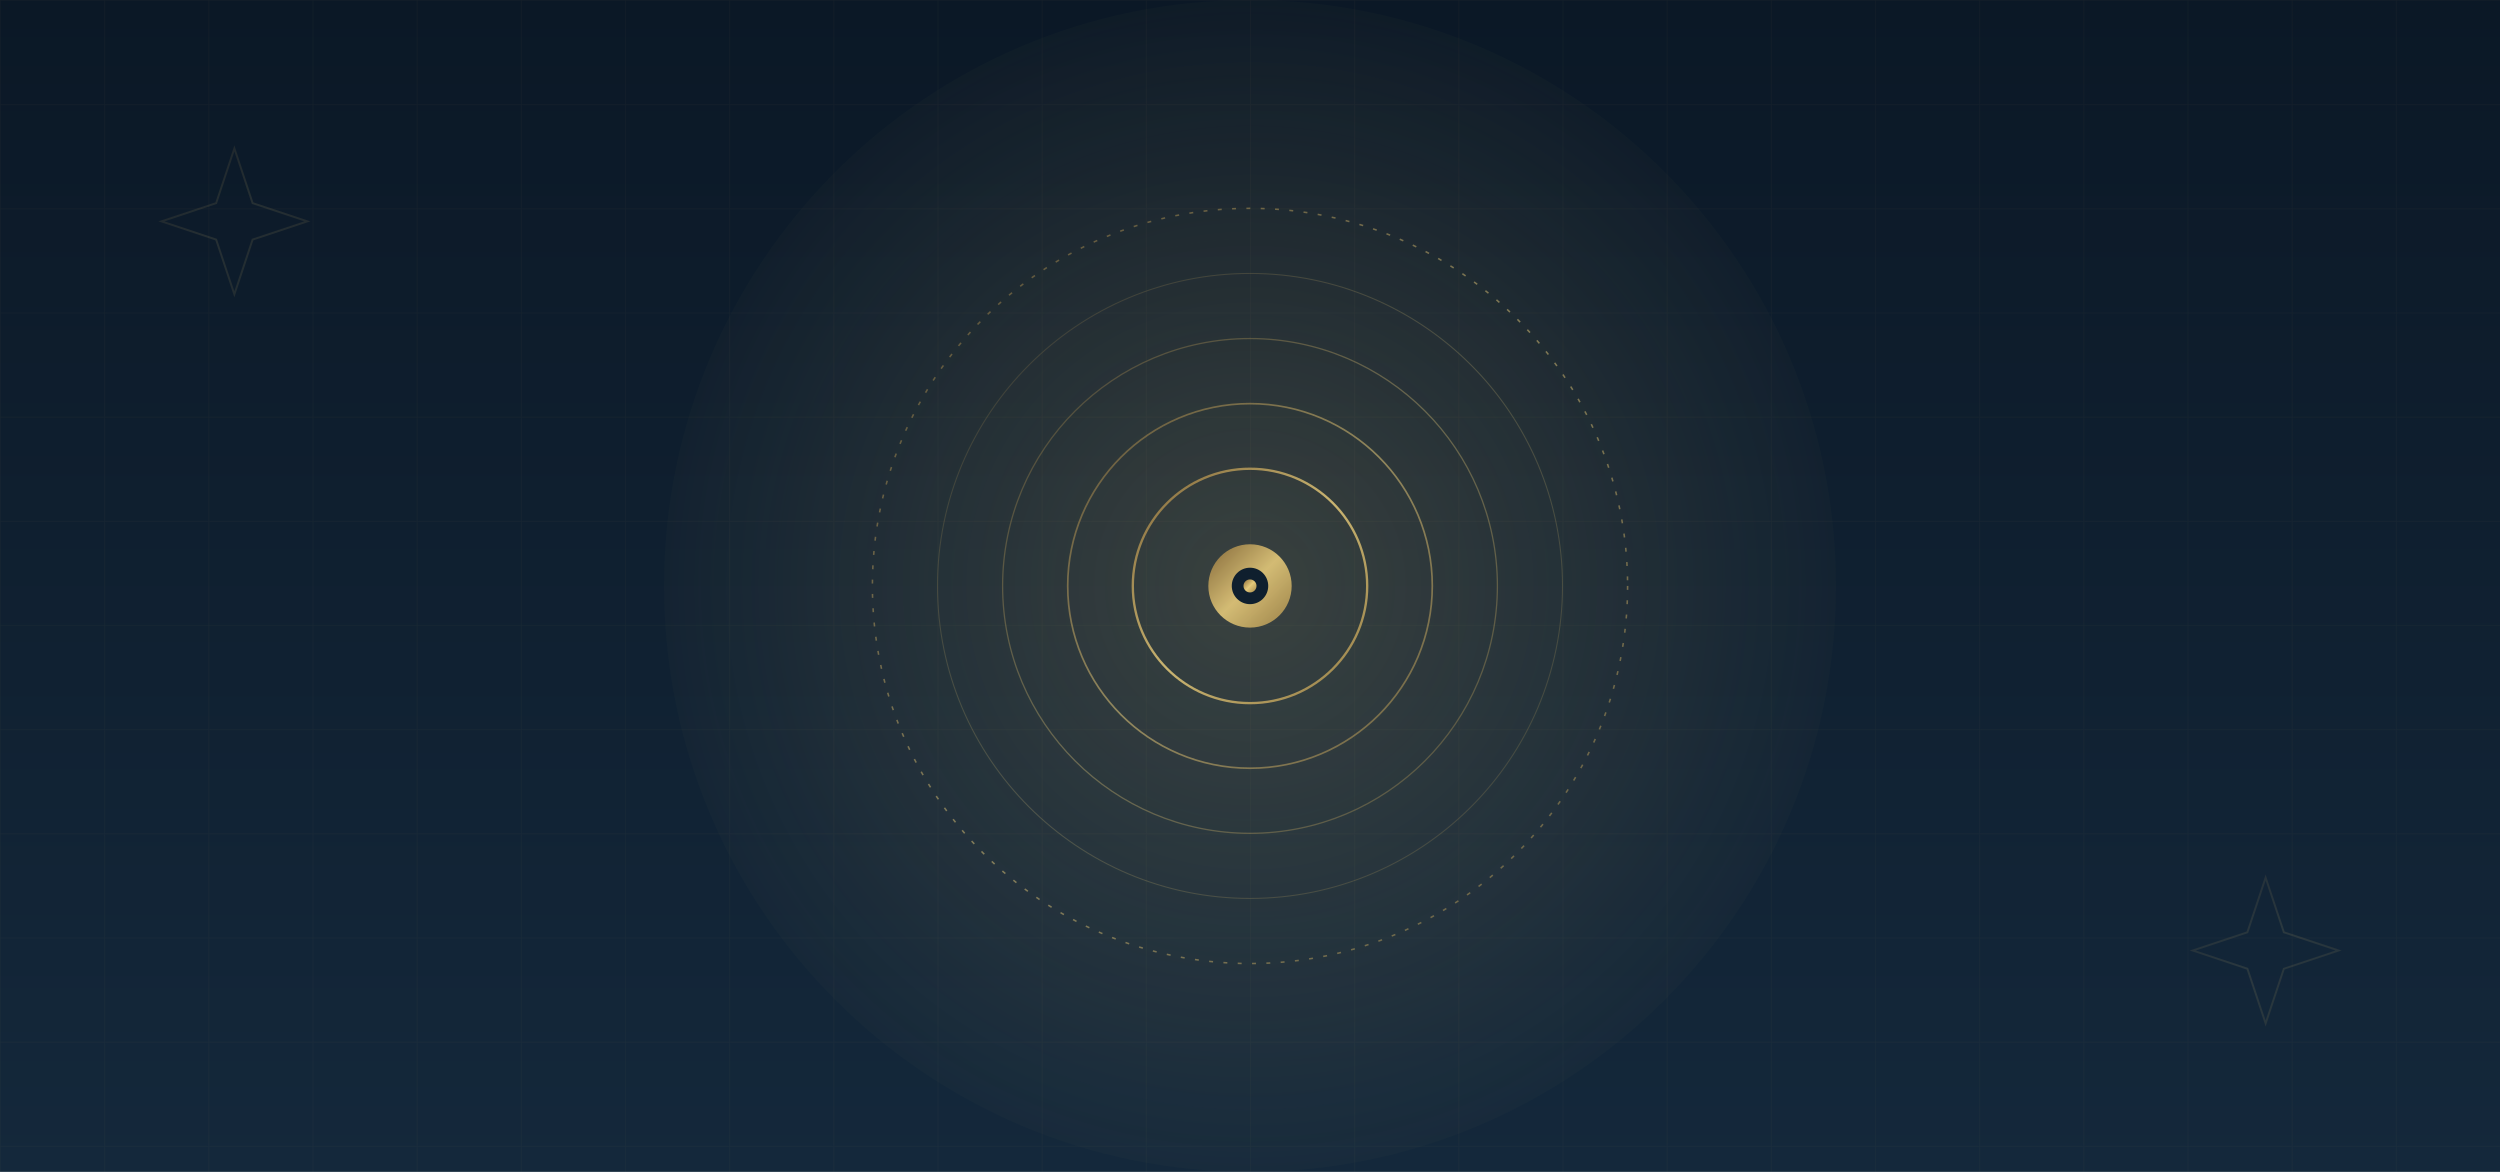
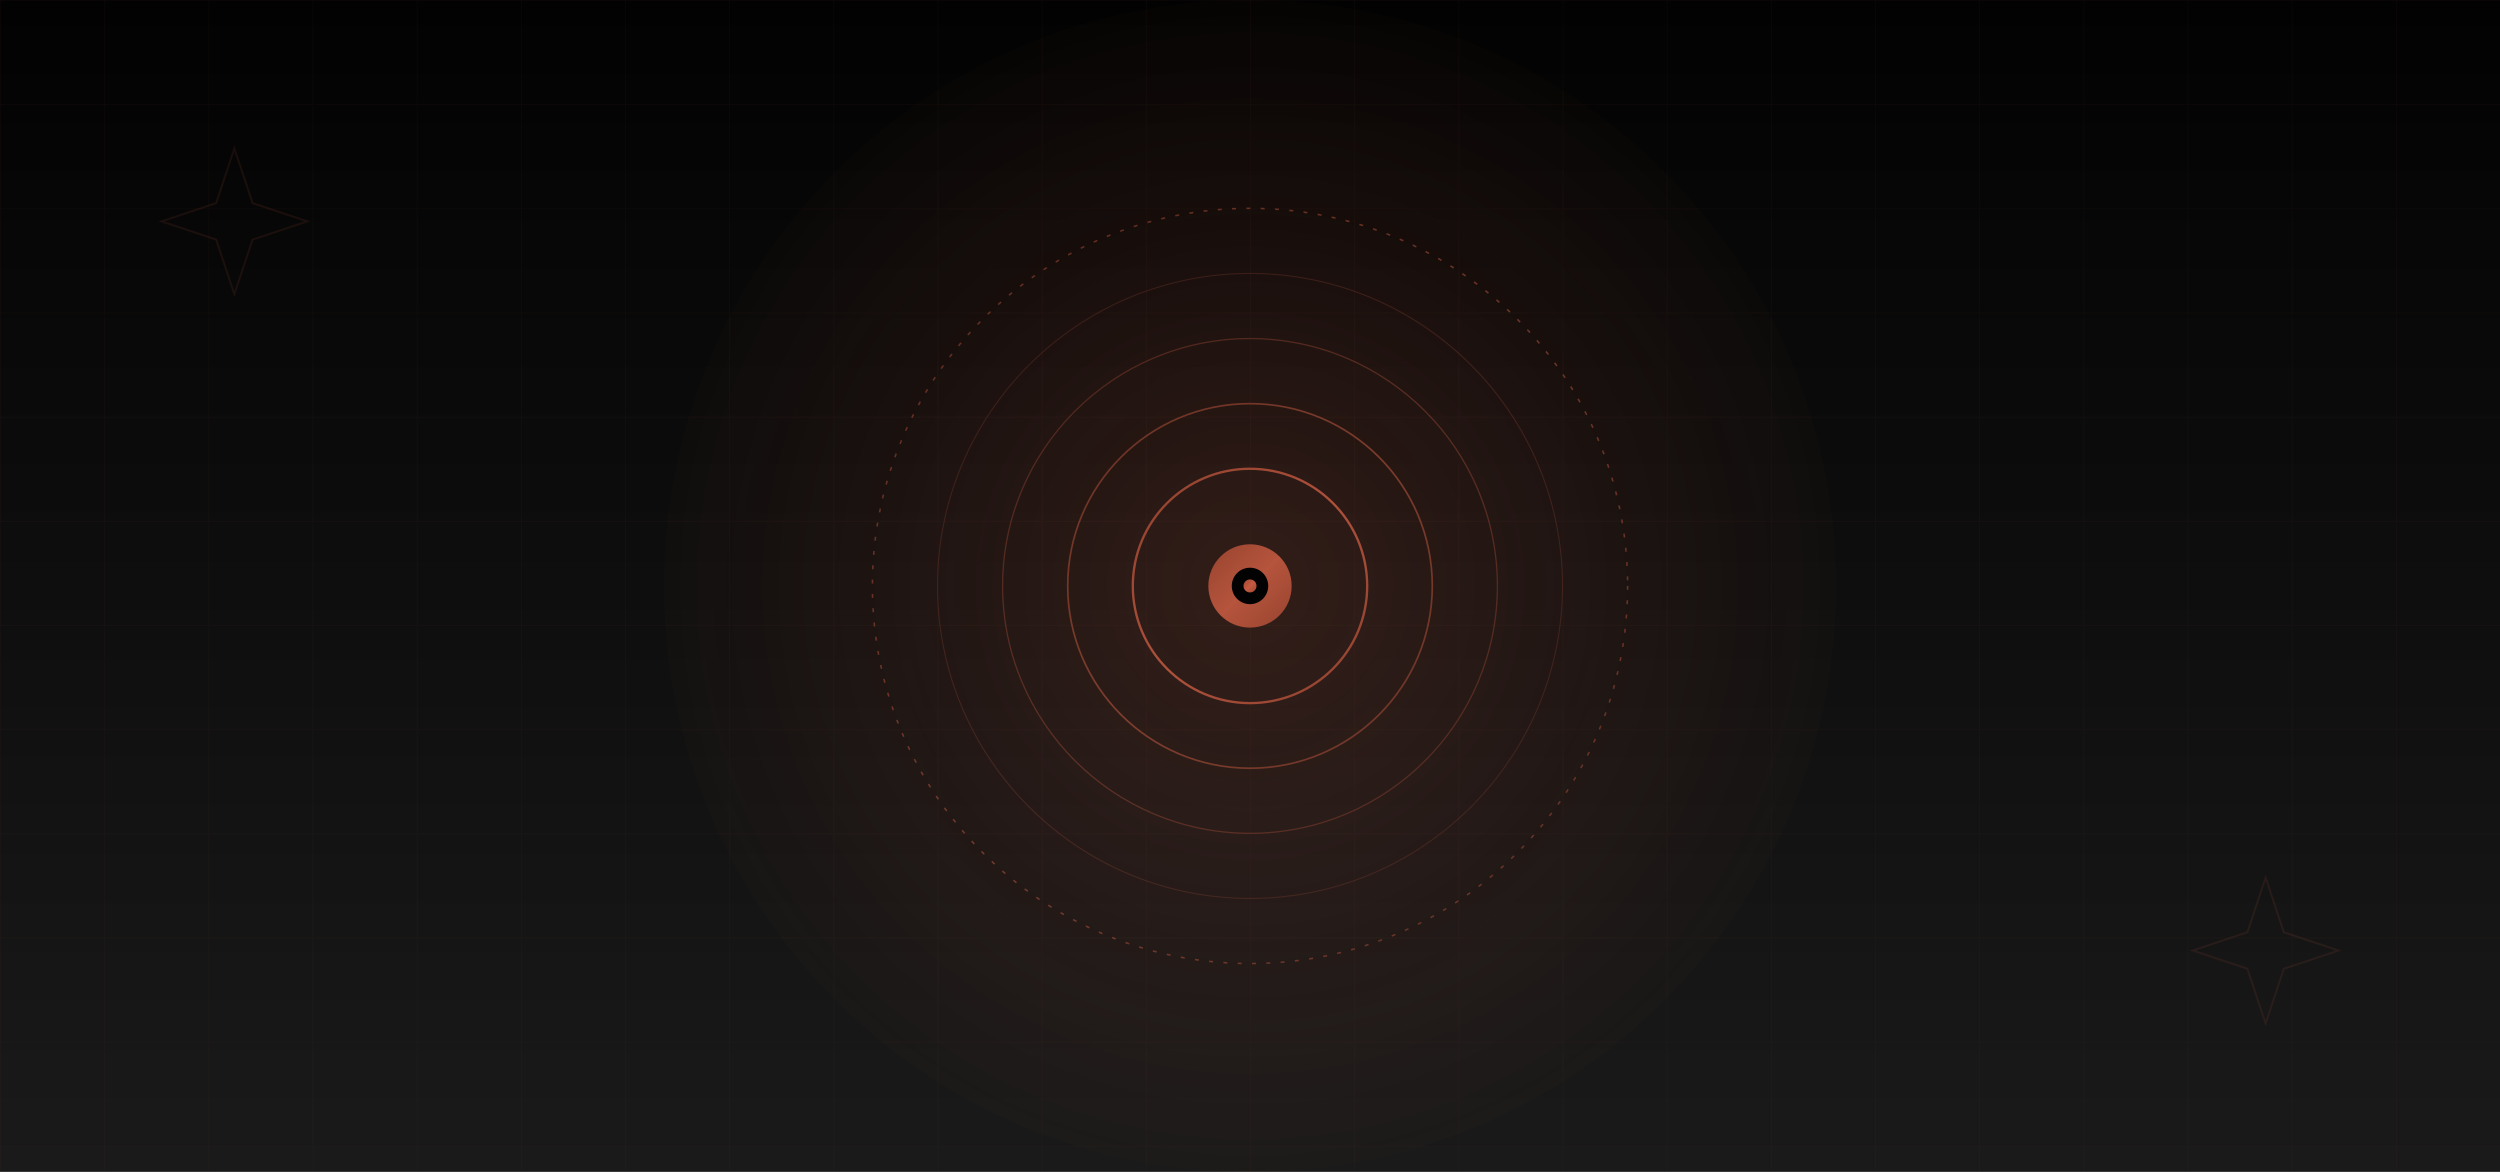
<svg xmlns="http://www.w3.org/2000/svg" viewBox="0 0 1920 900" preserveAspectRatio="xMidYMid slice">
  <defs>
    <linearGradient id="sky" x1="0" y1="0" x2="0" y2="1">
-       <stop offset="0%" stop-color="#0B1826" />
-       <stop offset="100%" stop-color="#14283B" />
+       <stop offset="0%" stop-color="#020202" />
+       <stop offset="100%" stop-color="#1A1A1A" />
    </linearGradient>
    <linearGradient id="gold" x1="0" y1="0" x2="1" y2="1">
-       <stop offset="0%" stop-color="#8F6F3A" />
-       <stop offset="50%" stop-color="#E4C97A" />
-       <stop offset="100%" stop-color="#A88A4A" />
+       <stop offset="0%" stop-color="#A24832" />
+       <stop offset="50%" stop-color="#C45A41" />
+       <stop offset="100%" stop-color="#A24832" />
    </linearGradient>
    <pattern id="grid" width="80" height="80" patternUnits="userSpaceOnUse">
-       <path d="M 80 0 L 0 0 0 80" fill="none" stroke="#C2A86B" stroke-opacity="0.05" />
+       <path d="M 80 0 L 0 0 0 80" fill="none" stroke="#C45A41" stroke-opacity="0.05" />
    </pattern>
    <radialGradient id="glow" cx="50%" cy="50%" r="55%">
-       <stop offset="0%" stop-color="#E4C97A" stop-opacity="0.2" />
-       <stop offset="100%" stop-color="#E4C97A" stop-opacity="0" />
+       <stop offset="0%" stop-color="#C45A41" stop-opacity="0.2" />
+       <stop offset="100%" stop-color="#C45A41" stop-opacity="0" />
    </radialGradient>
  </defs>
  <rect width="1920" height="900" fill="url(#sky)" />
  <rect width="1920" height="900" fill="url(#grid)" />
  <circle cx="960" cy="450" r="450" fill="url(#glow)" />
  <g opacity="0.12" fill="none" stroke="url(#gold)" stroke-width="1.5">
    <g transform="translate(180 170)">
      <polygon points="0,-56 14,-14 56,0 14,14 0,56 -14,14 -56,0 -14,-14" />
    </g>
    <g transform="translate(1740 730)">
      <polygon points="0,-56 14,-14 56,0 14,14 0,56 -14,14 -56,0 -14,-14" />
    </g>
  </g>
  <line x1="120" y1="840" x2="1800" y2="840" stroke="url(#gold)" stroke-width="1" opacity="0.3" />
  <g transform="translate(960 450)">
    <circle r="290" fill="none" stroke="url(#gold)" stroke-width="1.2" stroke-dasharray="3 8" opacity="0.5" />
    <g fill="none" stroke="url(#gold)">
      <circle r="240" stroke-width="0.8" opacity="0.22" />
      <circle r="190" stroke-width="1" opacity="0.35" />
      <circle r="140" stroke-width="1.3" opacity="0.55" />
      <circle r="90" stroke-width="1.8" opacity="0.85" />
    </g>
    <g stroke="url(#gold)" stroke-width="0.6" opacity="0.35">
      <line x1="0" y1="-240" x2="0" y2="-90" />
      <line x1="0" y1="240" x2="0" y2="90" />
      <line x1="-240" y1="0" x2="-90" y2="0" />
      <line x1="240" y1="0" x2="90" y2="0" />
    </g>
    <circle r="32" fill="url(#gold)" opacity="0.9" />
-     <circle r="14" fill="#0F1F2E" />
+     <circle r="14" fill="#020202" />
    <circle r="5" fill="url(#gold)" />
  </g>
</svg>
